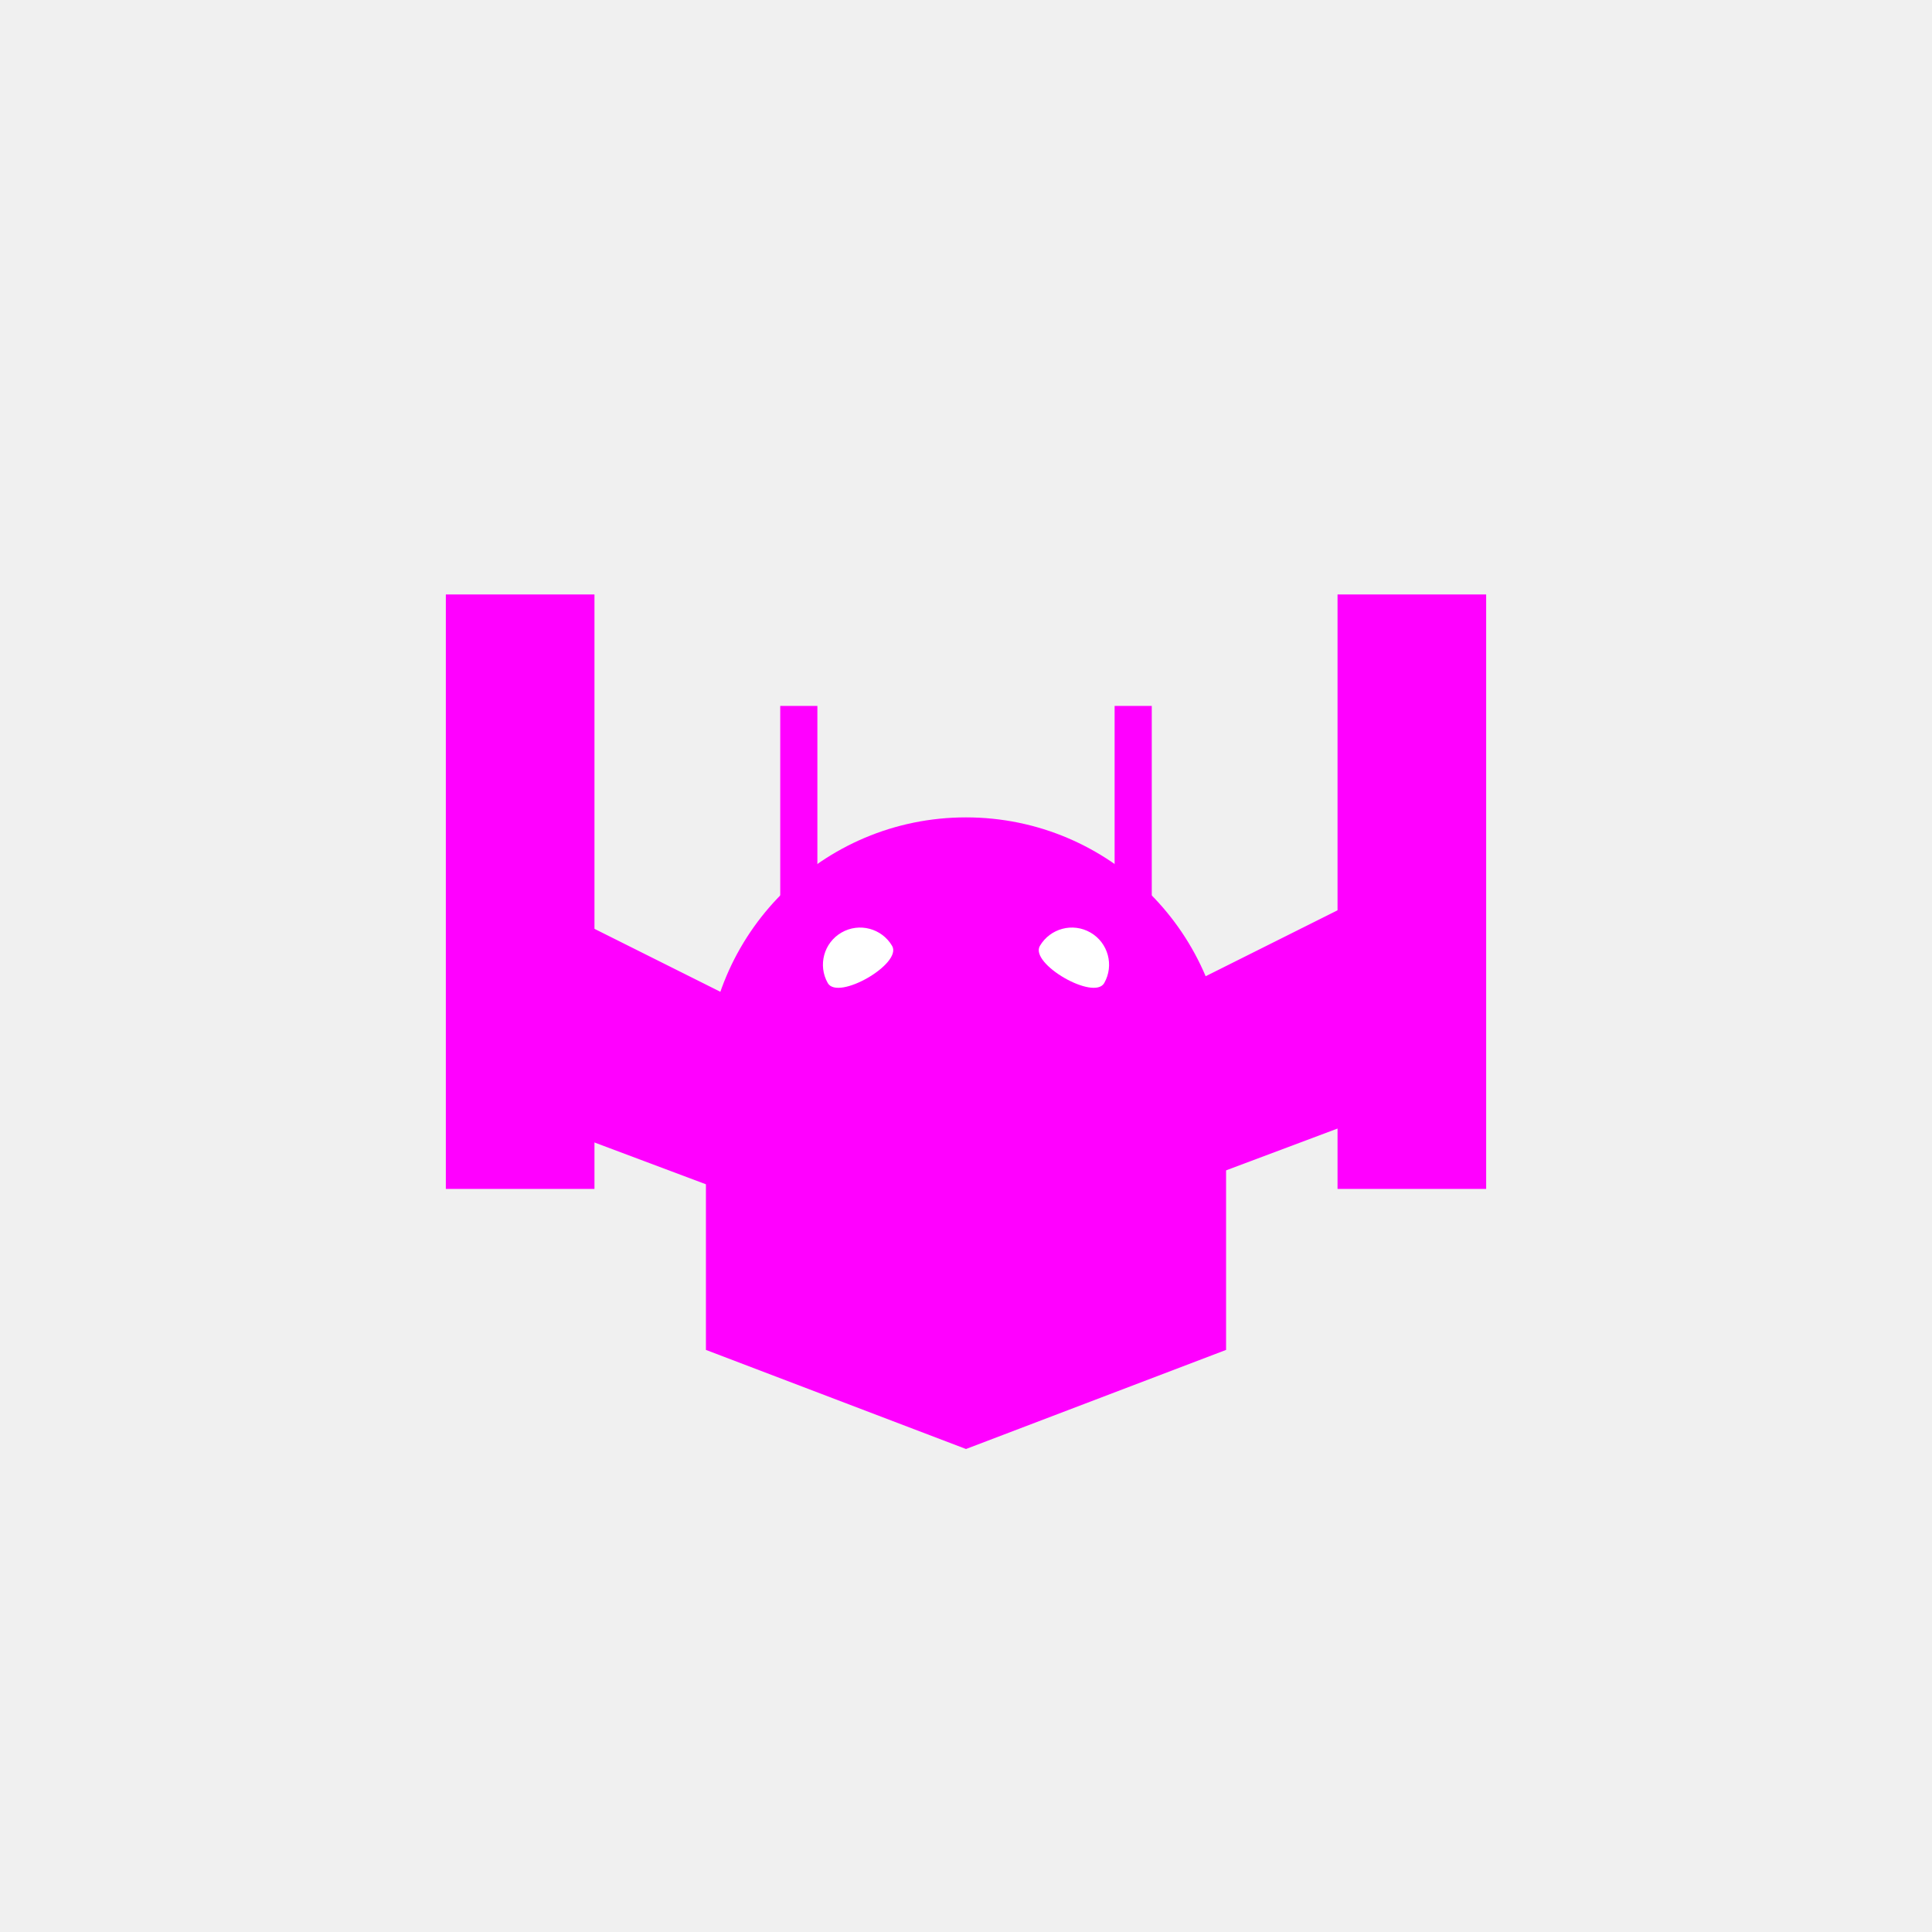
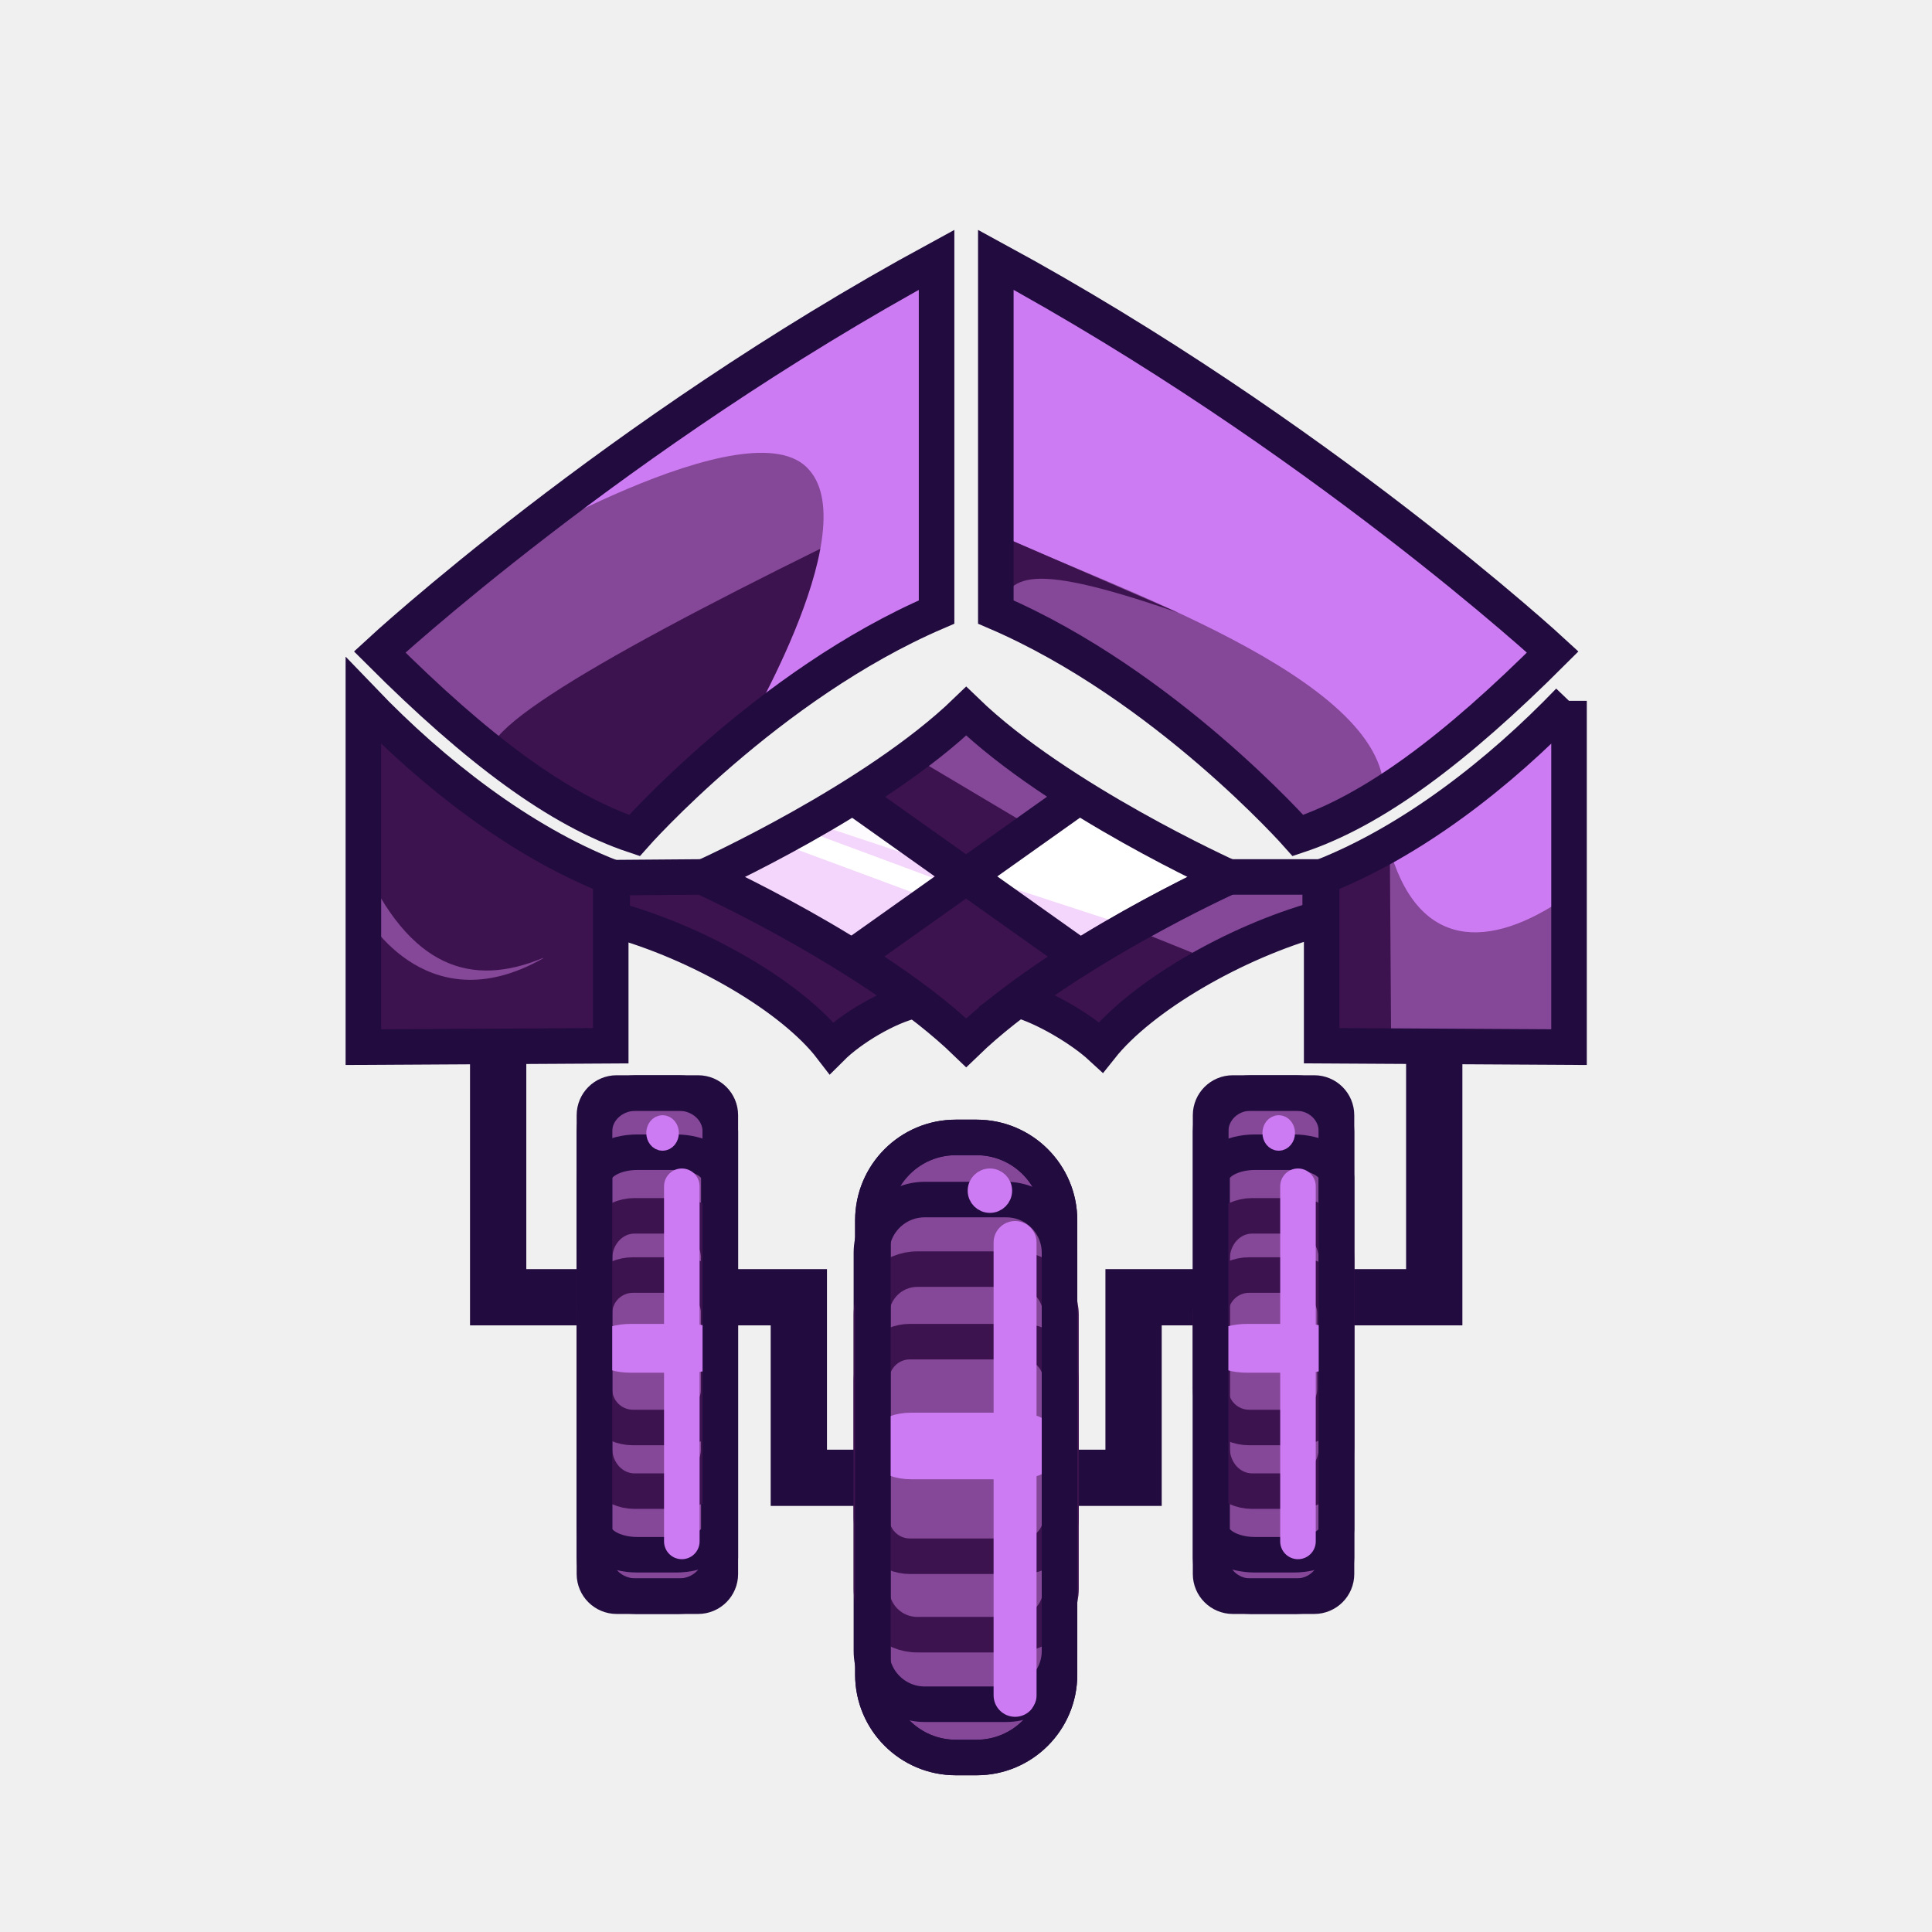
- <svg xmlns="http://www.w3.org/2000/svg" width="52" height="52" viewBox="-10 -10 52 52">
-   <g fill="magenta" fill-rule="evenodd" transform="translate(2 6)">
-     <circle cx="14" cy="13" r="7" />
-     <path d="M4 0v16H0V0zM28 0v16h-4V0z" />
-     <path d="M2 8l8 4v5l-8-3zM25 8l-8 4v5l8-3zM9 3h1v6H9zM18 3h1v6h-1z" />
-     <path fill="#FFF" d="M12.012 9.46a1 1 0 0 0-1.732 1c.277.48 2.009-.52 1.732-1zM17.72 10.46a1 1 0 0 0-1.732-1c-.277.48 1.455 1.48 1.732 1z" />
-     <path d="M7 15h14v5.333L14 23l-7-2.667z" />
+ <svg xmlns="http://www.w3.org/2000/svg" enable-background="new" width="1in" height="1in" viewBox="0 0 1 1" version="1.1" id="svg827">
+   <defs id="defs821" />
+   <g style="display:inline" id="layer11">
+     <g style="stroke-width:1.305" transform="matrix(0.7666338,0,0,0.7660256,-1.004031,0.2110705)" id="g1033">
+       <path id="path1032-6" d="M 2.278,0.432 V 0.601 H 2.075 V 0.723 H 1.849 V 0.601 H 1.646 V 0.432" style="display:inline;opacity:1;fill:none;stroke:#220b3f;stroke-width:0.038;stroke-linecap:butt;stroke-linejoin:miter;stroke-miterlimit:4;stroke-dasharray:none;stroke-opacity:1" />
+       <rect rx="0.015" ry="0.015" y="0.463" x="1.711" height="0.34" width="0.085" id="rect999-62-3" style="display:inline;opacity:1;fill:#854797;fill-opacity:1;stroke:#220b3f;stroke-width:0.024;stroke-miterlimit:4;stroke-dasharray:none;stroke-dashoffset:0;stroke-opacity:1" />
+       <rect ry="0.017" rx="0.029" y="0.503" x="1.711" height="0.272" width="0.084" id="rect987-3-6" style="display:inline;opacity:1;fill:none;fill-opacity:1;stroke:#220b3f;stroke-width:0.024;stroke-miterlimit:4;stroke-dasharray:none;stroke-dashoffset:0;stroke-opacity:1" />
+       <rect ry="0.029" rx="0.027" y="0.546" x="1.711" height="0.186" width="0.084" id="rect989-6-7" style="display:inline;opacity:1;fill:none;fill-opacity:1;stroke:#3d134f;stroke-width:0.024;stroke-miterlimit:4;stroke-dasharray:none;stroke-dashoffset:0;stroke-opacity:1" />
+       <rect ry="0.026" rx="0.026" y="0.586" x="1.711" height="0.103" width="0.084" id="rect991-7-5" style="display:inline;opacity:1;fill:none;fill-opacity:1;stroke:#3d134f;stroke-width:0.024;stroke-miterlimit:4;stroke-dasharray:none;stroke-dashoffset:0;stroke-opacity:1" />
+       <rect ry="0.006" rx="0.015" y="0.631" x="1.721" height="0.009" width="0.068" id="rect993-5-3" style="display:inline;opacity:1;fill:none;fill-opacity:1;stroke:#cd7bf3;stroke-width:0.024;stroke-miterlimit:4;stroke-dasharray:none;stroke-dashoffset:0;stroke-opacity:1" />
+       <path id="path995-3-5" d="M 1.77,0.526 V 0.766" style="display:inline;fill:none;stroke:#cd7bf3;stroke-width:0.024;stroke-linecap:round;stroke-linejoin:miter;stroke-miterlimit:4;stroke-dasharray:none;stroke-opacity:1" />
+       <ellipse cy="0.49" cx="1.757" id="circle997-5-6-8" style="display:inline;opacity:1;fill:#cd7bf3;fill-opacity:1;stroke:#cd7bf3;stroke-width:0.014;stroke-linecap:round;stroke-miterlimit:4;stroke-dasharray:none;stroke-dashoffset:0;stroke-opacity:1" rx="0.004" ry="0.005" />
+       <rect rx="0.056" ry="0.056" y="0.493" x="1.899" height="0.419" width="0.126" id="rect999" style="display:inline;opacity:1;fill:#854797;fill-opacity:1;stroke:#220b3f;stroke-width:0.024;stroke-miterlimit:4;stroke-dasharray:none;stroke-dashoffset:0;stroke-opacity:1" />
+       <rect ry="0.036" rx="0.036" y="0.535" x="1.898" height="0.341" width="0.127" id="rect987" style="display:inline;opacity:1;fill:none;fill-opacity:1;stroke:#220b3f;stroke-width:0.024;stroke-miterlimit:4;stroke-dasharray:none;stroke-dashoffset:0;stroke-opacity:1" />
+       <rect ry="0.031" rx="0.031" y="0.582" x="1.898" height="0.247" width="0.128" id="rect989" style="display:inline;opacity:1;fill:none;fill-opacity:1;stroke:#3d134f;stroke-width:0.024;stroke-miterlimit:4;stroke-dasharray:none;stroke-dashoffset:0;stroke-opacity:1" />
+       <rect ry="0.026" rx="0.026" y="0.631" x="1.898" height="0.145" width="0.128" id="rect991" style="display:inline;opacity:1;fill:none;fill-opacity:1;stroke:#3d134f;stroke-width:0.024;stroke-miterlimit:4;stroke-dasharray:none;stroke-dashoffset:0;stroke-opacity:1" />
+       <rect ry="0.006" rx="0.015" y="0.691" x="1.91" height="0.021" width="0.101" id="rect993" style="display:inline;opacity:1;fill:#cd7bf3;fill-opacity:1;stroke:#cd7bf3;stroke-width:0.024;stroke-miterlimit:4;stroke-dasharray:none;stroke-dashoffset:0;stroke-opacity:1" />
+       <path id="path995" d="M 1.995,0.564 V 0.87" style="display:inline;fill:none;stroke:#cd7bf3;stroke-width:0.029;stroke-linecap:round;stroke-linejoin:miter;stroke-miterlimit:4;stroke-dasharray:none;stroke-opacity:1" />
+       <ellipse cy="0.529" cx="1.978" id="circle997" style="display:inline;opacity:1;fill:#cd7bf3;fill-opacity:1;stroke:#cd7bf3;stroke-width:0.014;stroke-linecap:round;stroke-miterlimit:4;stroke-dasharray:none;stroke-dashoffset:0;stroke-opacity:1" rx="0.008" ry="0.008" />
+       <rect style="display:inline;opacity:1;fill:#854797;fill-opacity:1;stroke:#220b3f;stroke-width:0.024;stroke-miterlimit:4;stroke-dasharray:none;stroke-dashoffset:0;stroke-opacity:1" id="rect1096" width="0.085" height="0.34" x="2.127" y="0.463" ry="0.015" rx="0.015" />
+       <rect style="display:inline;opacity:1;fill:none;fill-opacity:1;stroke:#220b3f;stroke-width:0.024;stroke-miterlimit:4;stroke-dasharray:none;stroke-dashoffset:0;stroke-opacity:1" id="rect1098" width="0.084" height="0.272" x="2.128" y="0.503" rx="0.029" ry="0.017" />
+       <rect style="display:inline;opacity:1;fill:none;fill-opacity:1;stroke:#3d134f;stroke-width:0.024;stroke-miterlimit:4;stroke-dasharray:none;stroke-dashoffset:0;stroke-opacity:1" id="rect1100" width="0.084" height="0.186" x="2.128" y="0.546" rx="0.027" ry="0.029" />
+       <rect style="display:inline;opacity:1;fill:none;fill-opacity:1;stroke:#3d134f;stroke-width:0.024;stroke-miterlimit:4;stroke-dasharray:none;stroke-dashoffset:0;stroke-opacity:1" id="rect1102" width="0.084" height="0.103" x="2.127" y="0.586" rx="0.026" ry="0.026" />
+       <rect style="display:inline;opacity:1;fill:none;fill-opacity:1;stroke:#cd7bf3;stroke-width:0.024;stroke-miterlimit:4;stroke-dasharray:none;stroke-dashoffset:0;stroke-opacity:1" id="rect1104" width="0.068" height="0.009" x="2.137" y="0.631" rx="0.015" ry="0.006" />
+       <path style="display:inline;fill:none;stroke:#cd7bf3;stroke-width:0.024;stroke-linecap:round;stroke-linejoin:miter;stroke-miterlimit:4;stroke-dasharray:none;stroke-opacity:1" d="M 2.186,0.526 V 0.766" id="path1106" />
+       <ellipse ry="0.005" rx="0.004" style="display:inline;opacity:1;fill:#cd7bf3;fill-opacity:1;stroke:#cd7bf3;stroke-width:0.014;stroke-linecap:round;stroke-miterlimit:4;stroke-dasharray:none;stroke-dashoffset:0;stroke-opacity:1" id="ellipse1108" cx="2.173" cy="0.49" />
+       <rect style="display:inline;opacity:1;fill:none;fill-opacity:1;stroke:#220b3f;stroke-width:0.024;stroke-miterlimit:4;stroke-dasharray:none;stroke-dashoffset:0;stroke-opacity:1" id="rect1130" width="0.085" height="0.34" x="1.711" y="0.463" ry="0.026" rx="0.028" />
+       <rect rx="0.027" ry="0.026" y="0.463" x="2.127" height="0.34" width="0.085" id="rect1140" style="display:inline;opacity:1;fill:none;fill-opacity:1;stroke:#220b3f;stroke-width:0.024;stroke-miterlimit:4;stroke-dasharray:none;stroke-dashoffset:0;stroke-opacity:1" />
+       <rect style="display:inline;opacity:1;fill:none;fill-opacity:1;stroke:#220b3f;stroke-width:0.024;stroke-miterlimit:4;stroke-dasharray:none;stroke-dashoffset:0;stroke-opacity:1" id="rect1152" width="0.126" height="0.419" x="1.899" y="0.493" ry="0.056" rx="0.056" />
+       <path style="display:inline;opacity:1;fill:#3d134f;fill-opacity:1;stroke:none;stroke-width:0.024;stroke-linecap:butt;stroke-linejoin:miter;stroke-miterlimit:4;stroke-dasharray:none;stroke-opacity:1" d="m 1.997,0.399 c 0.018,0.005 0.043,0.02 0.056,0.032 0.027,-0.034 0.09,-0.071 0.148,-0.087 v -0.028 l -0.062,-4.8823e-4 h -0.354 l -0.062,4.8823e-4 v 0.028 c 0.059,0.016 0.122,0.053 0.148,0.087 0.013,-0.013 0.038,-0.028 0.056,-0.032 z" id="path1120" />
+       <path style="display:inline;opacity:1;fill:#3d134f;fill-opacity:1;stroke:none;stroke-width:0.024;stroke-linecap:butt;stroke-linejoin:miter;stroke-miterlimit:4;stroke-dasharray:none;stroke-opacity:1" d="m 1.962,0.205 c -0.062,0.06 -0.177,0.112 -0.177,0.112 0,0 0.115,0.052 0.177,0.112 0.062,-0.06 0.177,-0.112 0.177,-0.112 0,0 -0.115,-0.052 -0.177,-0.112 z" id="path947" />
+       <path style="display:inline;opacity:1;fill:#f4d5fb;fill-opacity:1;stroke:none;stroke-width:0.014;stroke-linecap:butt;stroke-linejoin:miter;stroke-miterlimit:4;stroke-dasharray:none;stroke-opacity:1" d="m 1.785,0.317 0.1,-0.054 0.077,0.054 -0.077,0.054 z" id="path1155" />
+       <path style="display:inline;opacity:1;fill:#ffffff;fill-opacity:1;stroke:none;stroke-width:0.014px;stroke-linecap:butt;stroke-linejoin:miter;stroke-opacity:1" d="m 2.038,0.262 -0.077,0.054 0.077,0.054 0.1,-0.054 z" id="path1157" />
+       <path style="display:inline;opacity:1;fill:#854797;fill-opacity:1;stroke:none;stroke-width:0.024;stroke-linecap:butt;stroke-linejoin:miter;stroke-miterlimit:4;stroke-dasharray:none;stroke-opacity:1" d="M 1.942,-0.1 C 1.726,0.018 1.566,0.165 1.566,0.165 c 0.066,0.066 0.121,0.107 0.172,0.124 0,0 0.09,-0.102 0.204,-0.151 z" id="path1185" />
+       <path style="display:inline;opacity:1;fill:#3d134f;fill-opacity:1;stroke:none;stroke-width:0.024;stroke-linecap:butt;stroke-linejoin:miter;stroke-miterlimit:4;stroke-dasharray:none;stroke-opacity:1" d="M 1.555,0.198 V 0.432 L 1.722,0.431 V 0.317 C 1.661,0.293 1.602,0.247 1.555,0.198 Z" id="path962" />
+       <path style="display:inline;opacity:1;fill:#cd7bf3;fill-opacity:1;stroke:none;stroke-width:0.024;stroke-linecap:butt;stroke-linejoin:miter;stroke-miterlimit:4;stroke-dasharray:none;stroke-opacity:1" d="m 1.982,-0.1 c 0.217,0.118 0.376,0.265 0.376,0.265 -0.066,0.066 -0.121,0.107 -0.172,0.124 0,0 -0.09,-0.102 -0.204,-0.151 z" id="path1181" />
+       <path style="display:inline;opacity:1;fill:#854797;fill-opacity:1;stroke:none;stroke-width:0.024;stroke-linecap:butt;stroke-linejoin:miter;stroke-miterlimit:4;stroke-dasharray:none;stroke-opacity:1" d="M 2.369,0.198 V 0.432 L 2.201,0.431 V 0.317 c 0.061,-0.024 0.12,-0.07 0.167,-0.119 z" id="path1030" />
+       <path style="display:inline;opacity:1;fill:#fefbff;fill-opacity:1;stroke:none;stroke-width:0.014;stroke-linecap:butt;stroke-linejoin:miter;stroke-miterlimit:4;stroke-dasharray:none;stroke-opacity:1" d="m 1.885,0.262 -0.031,0.017 0.102,0.034 z" id="path1247" />
+       <path style="display:inline;opacity:1;fill:#f4d5fb;fill-opacity:1;stroke:none;stroke-width:0.014px;stroke-linecap:butt;stroke-linejoin:miter;stroke-opacity:1" d="m 1.964,0.315 -0.002,0.001 0.077,0.054 0.035,-0.019 z" id="path1252-9" />
+       <path style="display:inline;opacity:1;fill:#854797;fill-opacity:1;stroke:none;stroke-width:0.014px;stroke-linecap:butt;stroke-linejoin:miter;stroke-opacity:1" d="m 1.555,0.198 -6.511e-4,0.142 c 0,0 0.041,0.078 0.122,0.032 -4.79e-5,-7.396e-5 -9.48e-5,-1.5011e-4 -1.424e-4,-2.2375e-4 -0.048,0.02 -0.09,0.007 -0.122,-0.065 z" id="path1232-7" />
+       <path style="display:inline;opacity:1;fill:#3d134f;fill-opacity:1;stroke:none;stroke-width:0.014px;stroke-linecap:butt;stroke-linejoin:miter;stroke-opacity:1" d="m 2.201,0.317 0.047,-0.022 9.209e-4,0.137 -0.048,-0.001 z" id="path1236-3" />
+       <path style="display:inline;opacity:1;fill:#cd7bf3;fill-opacity:1;stroke:none;stroke-width:0.014px;stroke-linecap:butt;stroke-linejoin:miter;stroke-opacity:1" d="m 2.247,0.295 c 0.041,-0.025 0.05,-0.035 0.121,-0.097 v 0.132 c -0.053,0.037 -0.102,0.037 -0.121,-0.035 z" id="path1234" />
+       <path style="display:inline;opacity:1;fill:#854797;fill-opacity:1;stroke:none;stroke-width:0.014px;stroke-linecap:butt;stroke-linejoin:miter;stroke-opacity:1" d="m 1.982,0.085 c 0.075,0.035 0.263,0.097 0.262,0.175 l -0.058,0.028 C 2.087,0.2 2.072,0.177 1.982,0.138 Z" id="path1238-6" />
+       <path style="display:inline;opacity:1;fill:#3d134f;fill-opacity:1;stroke:none;stroke-width:0.014px;stroke-linecap:butt;stroke-linejoin:miter;stroke-opacity:1" d="m 1.982,0.085 v 0.053 c 0.011,-0.021 0.012,-0.038 0.123,4.2281e-4 z" id="path1240-1" />
+       <path style="display:inline;opacity:1;fill:none;stroke:#ffffff;stroke-width:0.014px;stroke-linecap:butt;stroke-linejoin:miter;stroke-opacity:1" d="m 1.845,0.29 0.105,0.039" id="path1276" />
+       <path style="display:inline;opacity:1;fill:#854797;fill-opacity:1;stroke:none;stroke-width:0.014px;stroke-linecap:butt;stroke-linejoin:miter;stroke-opacity:1" d="m 2.201,0.317 v 0.028 l -0.072,0.029 -0.057,-0.023 0.067,-0.035 z" id="path1278" />
+       <path style="display:inline;opacity:1;fill:#854797;fill-opacity:1;stroke:none;stroke-width:0.014px;stroke-linecap:butt;stroke-linejoin:miter;stroke-opacity:1" d="m 1.962,0.205 0.077,0.057 -0.03,0.023 -0.084,-0.05 z" id="path1280" />
+       <path style="display:inline;opacity:1;fill:#3d134f;fill-opacity:1;stroke:none;stroke-width:0.014px;stroke-linecap:butt;stroke-linejoin:miter;stroke-opacity:1" d="M 1.864,0.095 C 1.706,0.173 1.606,0.232 1.652,0.241 l 0.086,0.048 0.11,-0.098 z" id="path909-2" />
+       <path style="display:inline;opacity:1;fill:#cd7bf3;fill-opacity:1;stroke:none;stroke-width:0.014px;stroke-linecap:butt;stroke-linejoin:miter;stroke-opacity:1" d="M 1.942,-0.1 1.64,0.102 c 0,0 0.177,-0.106 0.216,-0.06 C 1.894,0.085 1.808,0.227 1.808,0.227 L 1.942,0.138 Z" id="path1187" />
+       <path style="display:inline;opacity:1;fill:none;fill-opacity:1;stroke:#220b3f;stroke-width:0.024;stroke-linecap:butt;stroke-linejoin:miter;stroke-miterlimit:4;stroke-dasharray:none;stroke-opacity:1" d="m 1.962,0.205 c -0.062,0.06 -0.177,0.112 -0.177,0.112 0,0 0.115,0.052 0.177,0.112 0.062,-0.06 0.177,-0.112 0.177,-0.112 0,0 -0.115,-0.052 -0.177,-0.112 z" id="path947-7" />
+       <path style="display:inline;opacity:1;fill:none;fill-opacity:1;stroke:#220b3f;stroke-width:0.024;stroke-linecap:butt;stroke-linejoin:miter;stroke-miterlimit:4;stroke-dasharray:none;stroke-opacity:1" d="m 1.942,-0.1 c -0.217,0.118 -0.376,0.265 -0.376,0.265 0.066,0.066 0.121,0.107 0.172,0.124 0,0 0.09,-0.102 0.204,-0.151 z" id="path1185-5" />
+       <path style="display:inline;opacity:1;fill:none;fill-opacity:1;stroke:#220b3f;stroke-width:0.024;stroke-linecap:butt;stroke-linejoin:miter;stroke-miterlimit:4;stroke-dasharray:none;stroke-opacity:1" d="m 1.555,0.198 v 0.234 l 0.167,-9.563e-4 V 0.317 C 1.661,0.293 1.602,0.247 1.555,0.198 Z" id="path962-3" />
+       <path style="display:inline;opacity:1;fill:none;fill-opacity:1;stroke:#220b3f;stroke-width:0.024;stroke-linecap:butt;stroke-linejoin:miter;stroke-miterlimit:4;stroke-dasharray:none;stroke-opacity:1" d="m 1.982,-0.1 c 0.217,0.118 0.376,0.265 0.376,0.265 -0.066,0.066 -0.121,0.107 -0.172,0.124 0,0 -0.09,-0.102 -0.204,-0.151 z" id="path1181-5" />
+       <path style="display:inline;opacity:1;fill:none;fill-opacity:1;stroke:#220b3f;stroke-width:0.024;stroke-linecap:butt;stroke-linejoin:miter;stroke-miterlimit:4;stroke-dasharray:none;stroke-opacity:1" d="m 2.369,0.198 v 0.234 l -0.167,-9.563e-4 v -0.114 c 0.061,-0.024 0.12,-0.07 0.167,-0.119 z" id="path1030-6" />
+       <g id="g955" transform="matrix(0.03937008,0,0,0.03937008,1.286323,-0.350225)" style="display:inline;opacity:1;stroke:#220b3f;stroke-width:0.621;stroke-miterlimit:4;stroke-dasharray:none;stroke-opacity:1">
+         <path style="fill:none;stroke:#220b3f;stroke-width:0.621;stroke-linecap:butt;stroke-linejoin:miter;stroke-miterlimit:4;stroke-dasharray:none;stroke-opacity:1" d="m 19.153,15.522 -3.988,2.833" id="path951" />
+         <path id="path949" d="m 15.165,15.522 3.988,2.833" style="fill:none;stroke:#220b3f;stroke-width:0.621;stroke-linecap:butt;stroke-linejoin:miter;stroke-miterlimit:4;stroke-dasharray:none;stroke-opacity:1" />
+       </g>
+       <path style="display:inline;opacity:1;fill:none;fill-opacity:1;stroke:#220b3f;stroke-width:0.024;stroke-linecap:butt;stroke-linejoin:miter;stroke-miterlimit:4;stroke-dasharray:none;stroke-opacity:1" d="m 1.785,0.317 -0.062,4.8823e-4 v 0.028 c 0.059,0.016 0.122,0.053 0.148,0.087 0.013,-0.013 0.038,-0.028 0.056,-0.032 -0.063,-0.047 -0.142,-0.083 -0.142,-0.083 z m 0.354,0 c 0,0 -0.079,0.036 -0.142,0.083 0.018,0.005 0.043,0.02 0.056,0.032 0.027,-0.034 0.09,-0.071 0.148,-0.087 v -0.028 z" id="path1120-2" />
+     </g>
  </g>
</svg>
